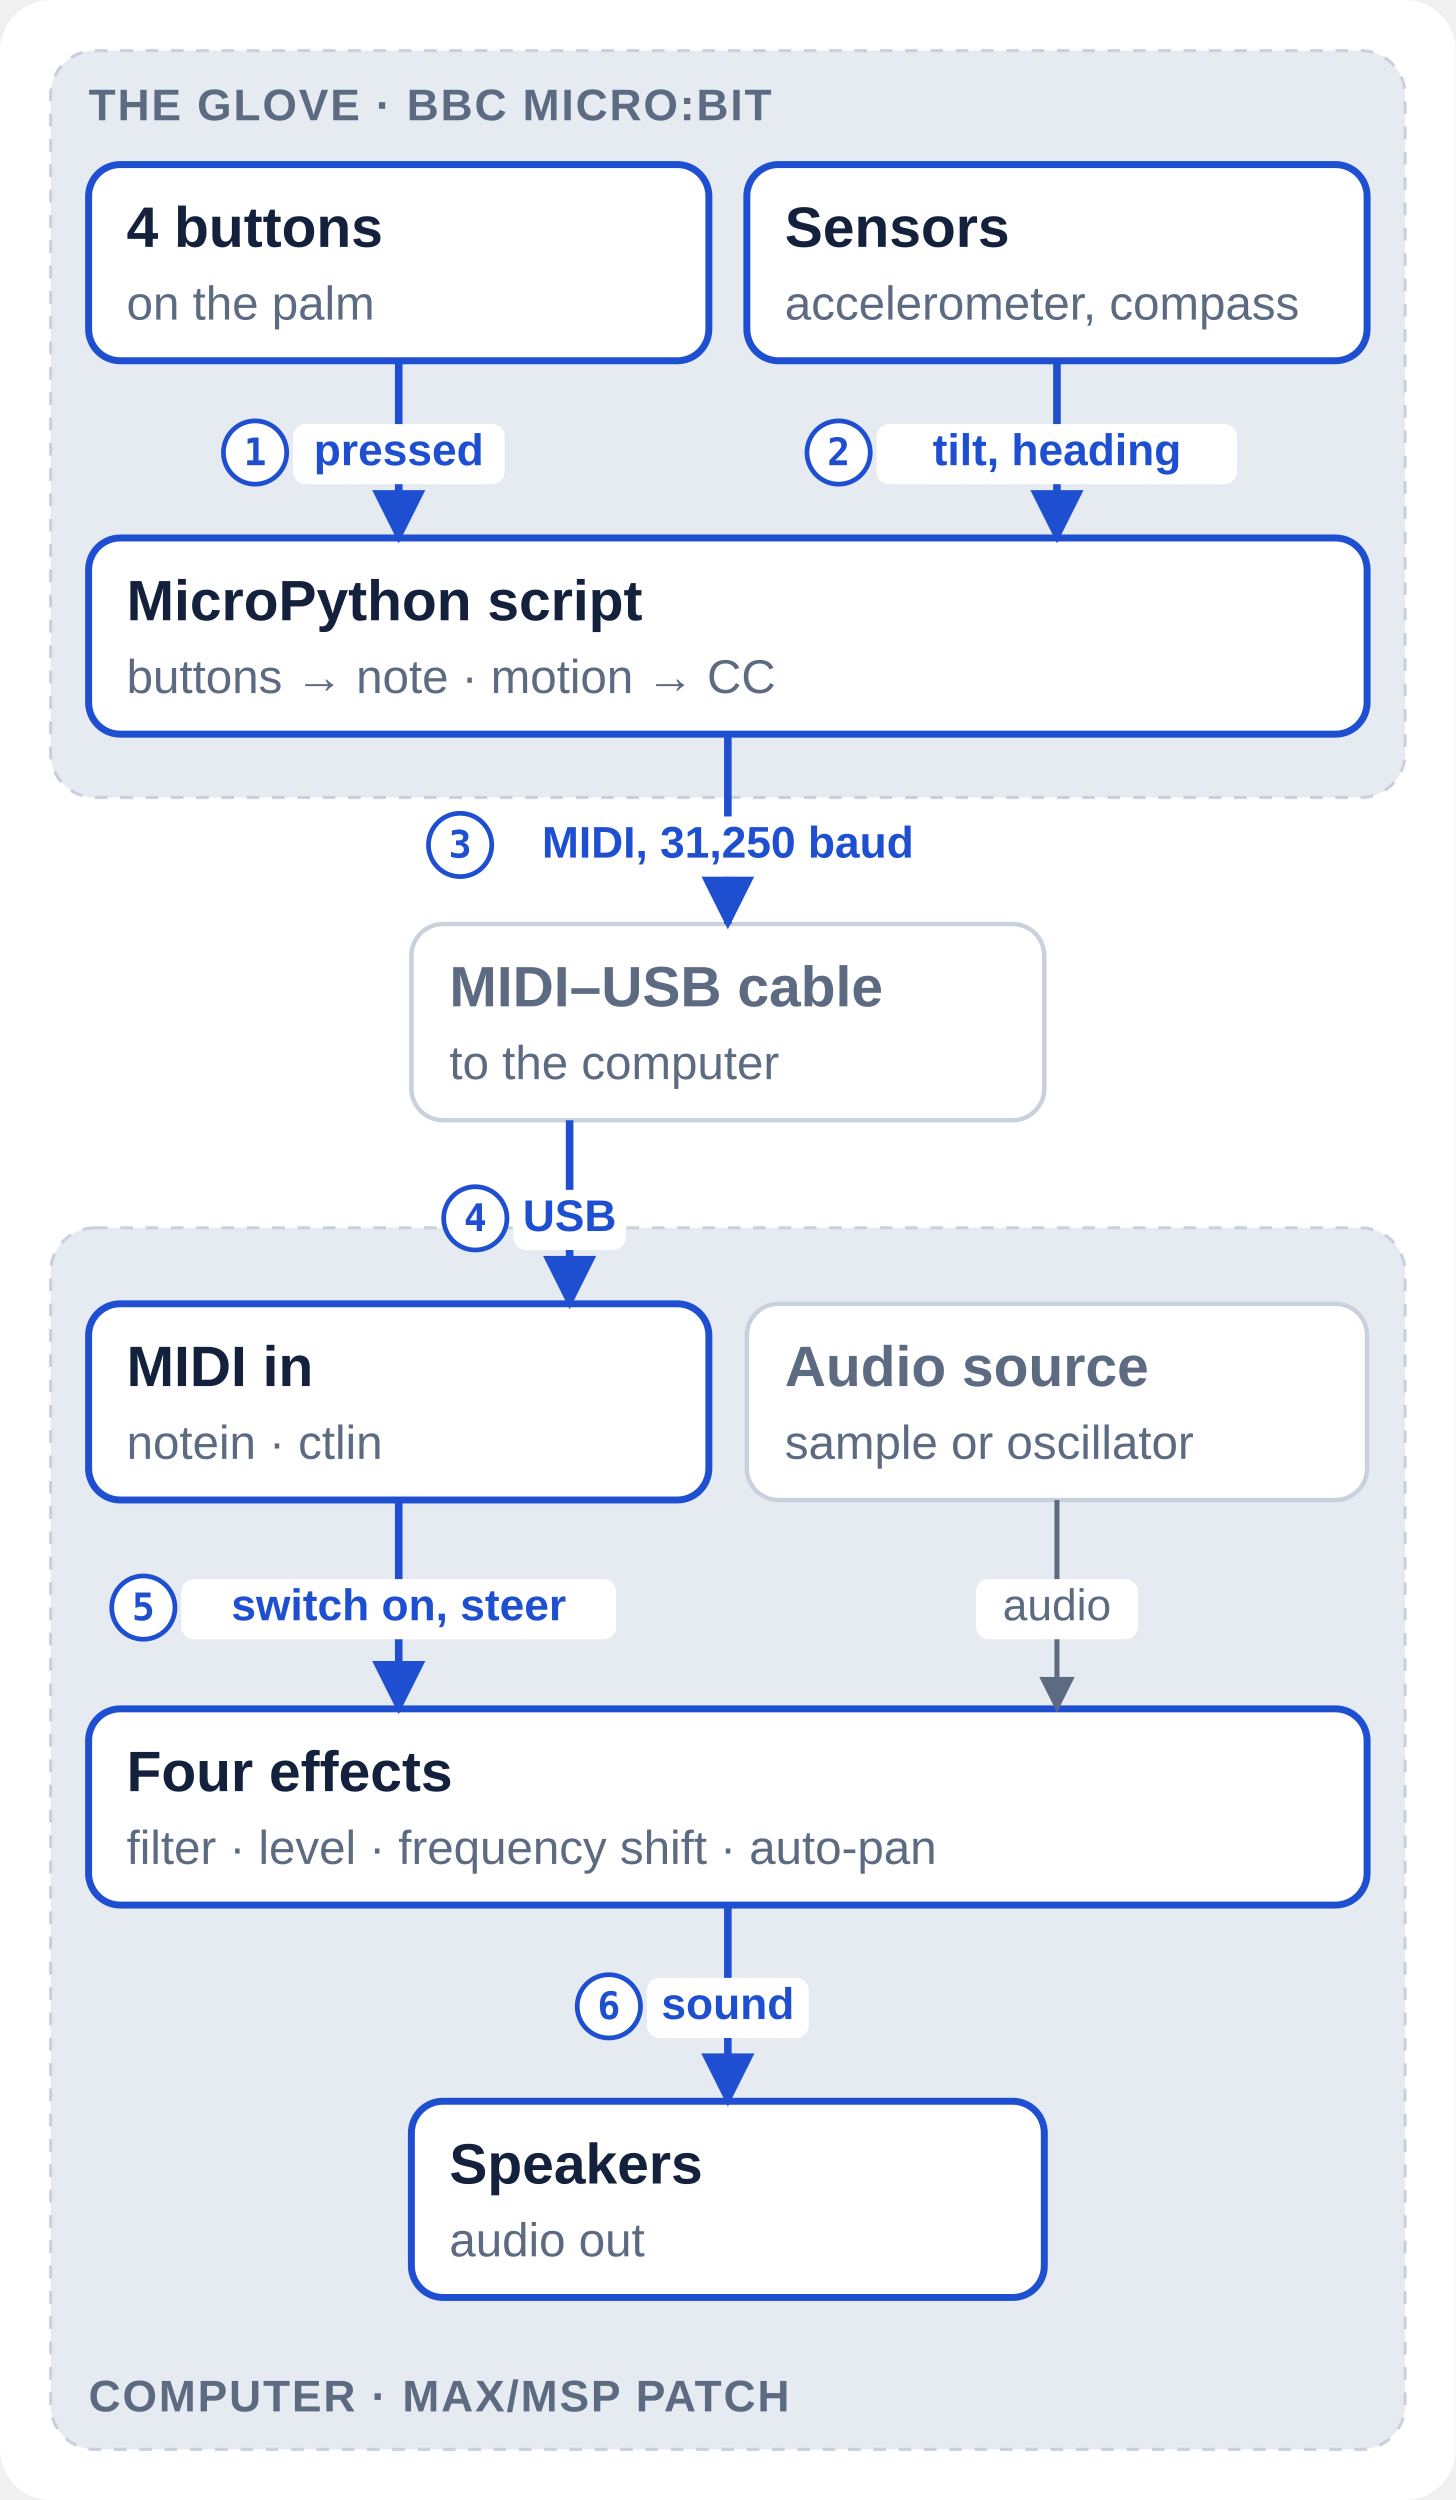
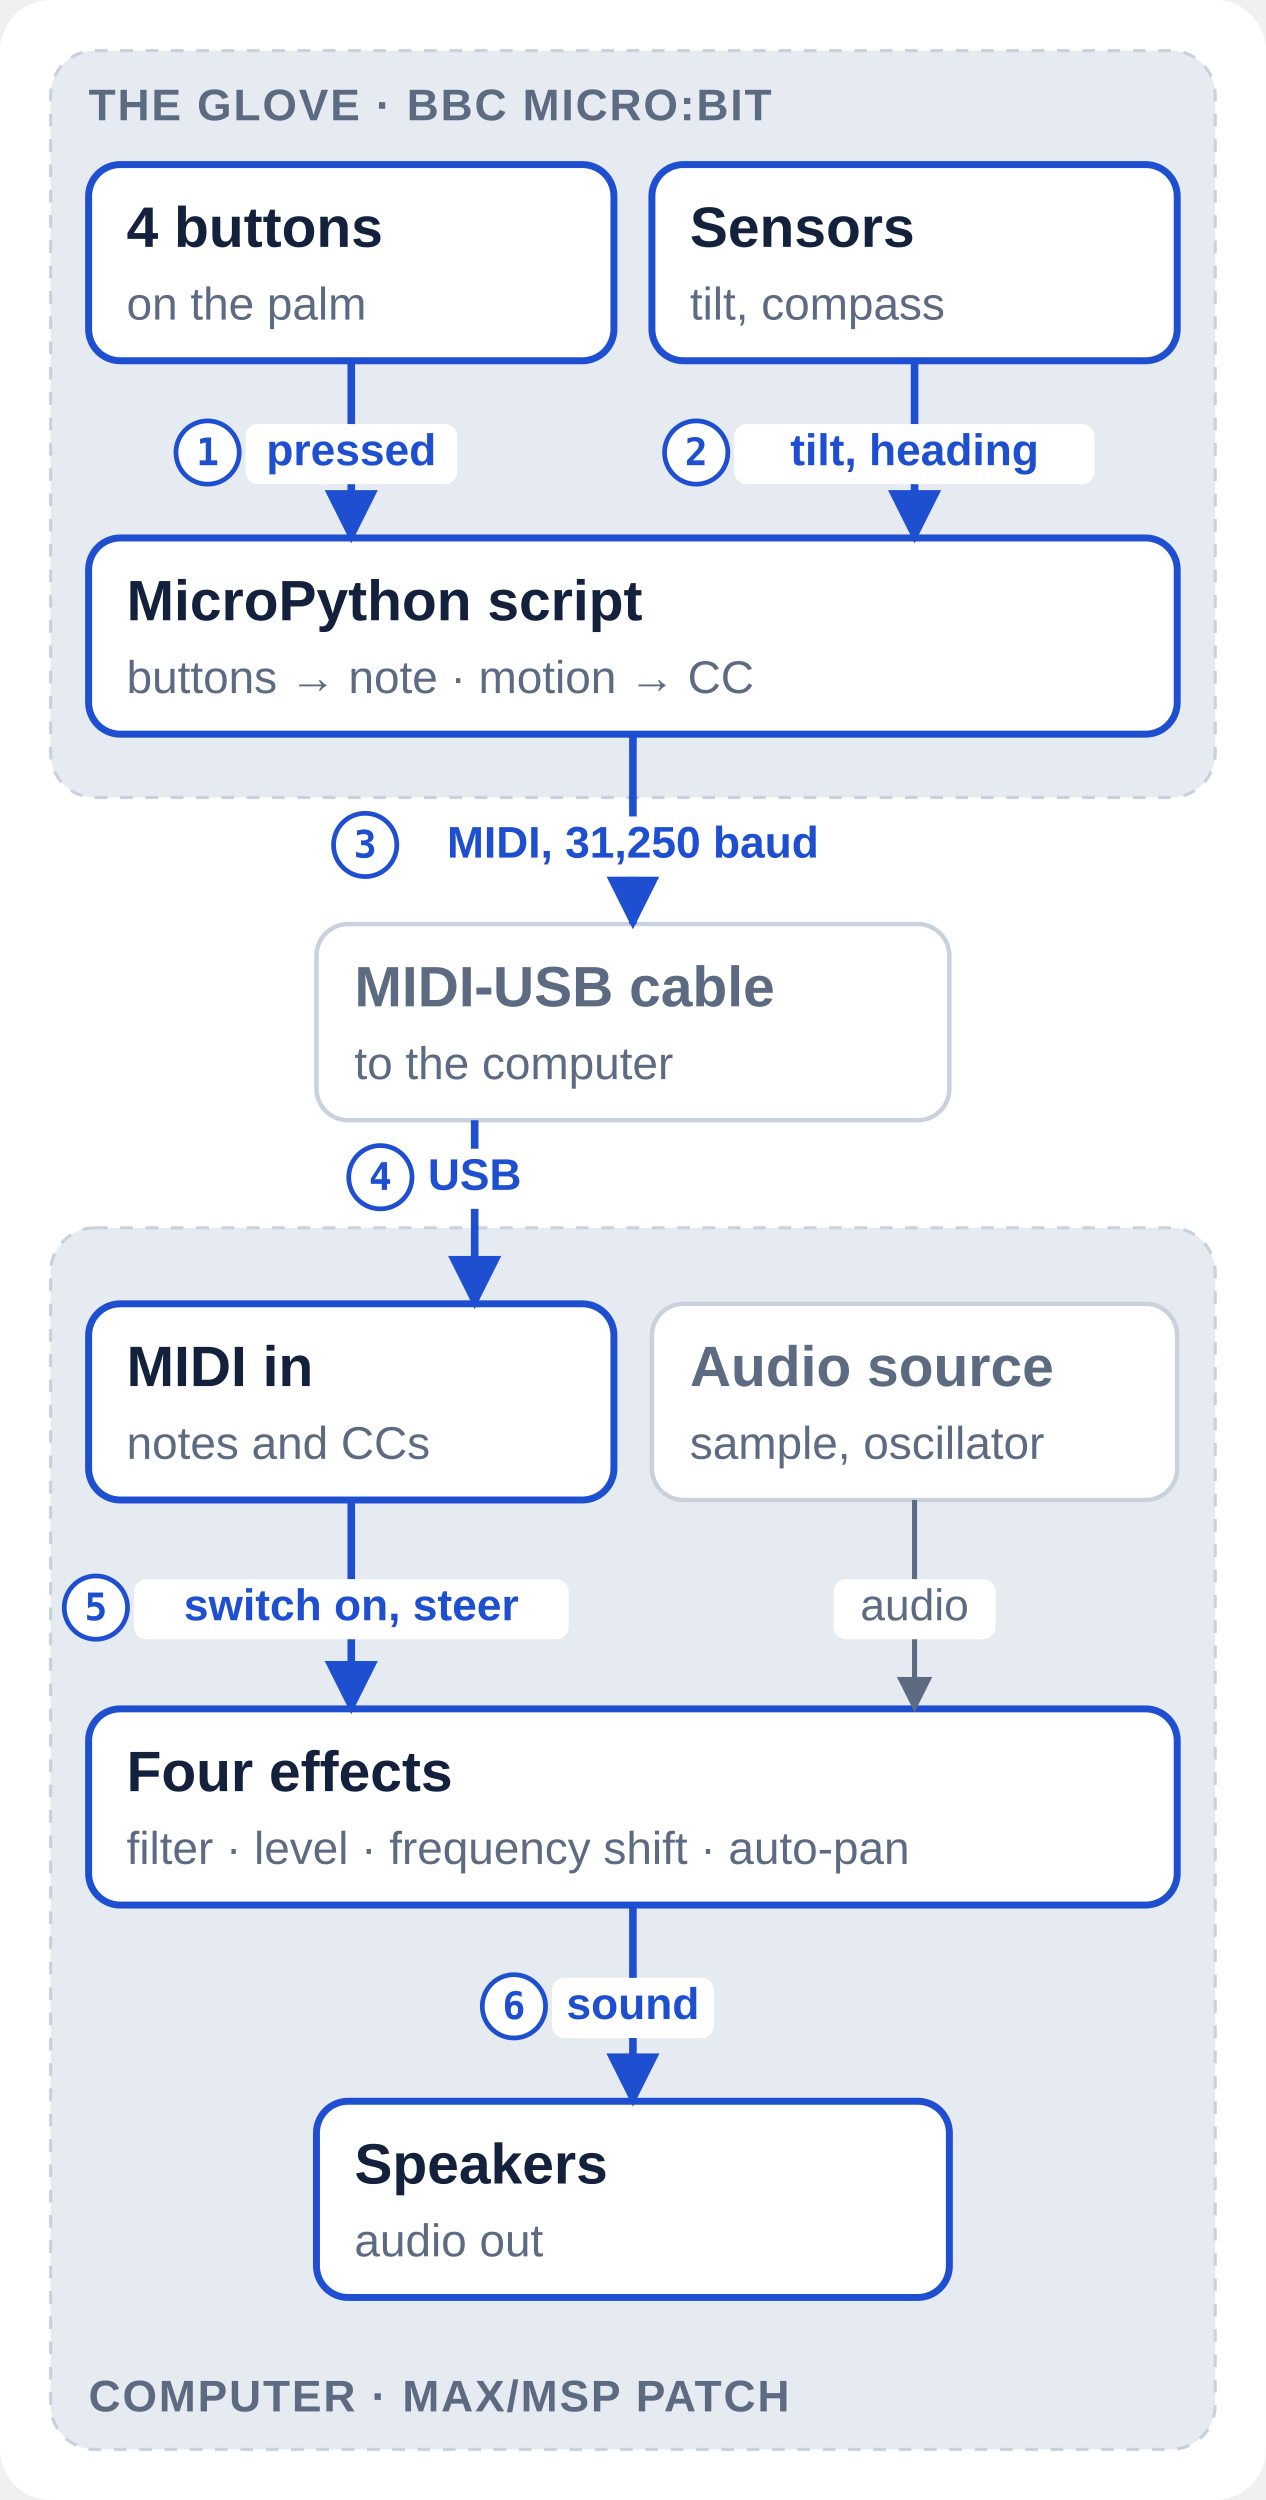
- <svg xmlns="http://www.w3.org/2000/svg" viewBox="0 0 460 790" width="460" height="790" font-family="IBM Plex Sans, Segoe UI, Helvetica Neue, Arial, sans-serif" role="img" aria-label="MIDI Hand architecture">
+ <svg xmlns="http://www.w3.org/2000/svg" viewBox="0 0 400 790" width="400" height="790" font-family="IBM Plex Sans, Segoe UI, Helvetica Neue, Arial, sans-serif" role="img" aria-label="MIDI Hand architecture">
  <defs>
    <marker id="m" viewBox="0 0 10 10" refX="9" refY="5" markerWidth="7" markerHeight="7" orient="auto-start-reverse">
      <path d="M0 0L10 5L0 10z" fill="#5d6b82" />
    </marker>
    <marker id="a" viewBox="0 0 10 10" refX="9" refY="5" markerWidth="7" markerHeight="7" orient="auto-start-reverse">
      <path d="M0 0L10 5L0 10z" fill="#1f4fd1" />
    </marker>
  </defs>
-   <rect width="460" height="790" rx="16" fill="#ffffff" />
-   <rect x="16" y="16" width="428" height="236" rx="14" fill="#e6ebf2" stroke="#c9d1dd" stroke-dasharray="4 4" />
+   <rect width="400" height="790" rx="16" fill="#ffffff" />
+   <rect x="16" y="16" width="368" height="236" rx="14" fill="#e6ebf2" stroke="#c9d1dd" stroke-dasharray="4 4" />
  <text x="28" y="38" fill="#5d6b82" font-size="14" font-weight="600" letter-spacing=".6">THE GLOVE · BBC MICRO:BIT</text>
-   <rect x="16" y="388" width="428" height="386" rx="14" fill="#e6ebf2" stroke="#c9d1dd" stroke-dasharray="4 4" />
+   <rect x="16" y="388" width="368" height="386" rx="14" fill="#e6ebf2" stroke="#c9d1dd" stroke-dasharray="4 4" />
  <text x="28" y="762" fill="#5d6b82" font-size="14" font-weight="600" letter-spacing=".6">COMPUTER · MAX/MSP PATCH</text>
-   <rect x="28" y="52" width="196" height="62" rx="10" fill="#fff" stroke="#1f4fd1" stroke-width="2.2" />
+   <rect x="28" y="52" width="166" height="62" rx="10" fill="#fff" stroke="#1f4fd1" stroke-width="2.2" />
  <text x="40" y="78" fill="#14213d" font-size="18" font-weight="600">4 buttons</text>
-   <text x="40" y="101" fill="#5d6b82" font-size="15">on the palm</text>
-   <rect x="236" y="52" width="196" height="62" rx="10" fill="#fff" stroke="#1f4fd1" stroke-width="2.2" />
-   <text x="248" y="78" fill="#14213d" font-size="18" font-weight="600">Sensors</text>
-   <text x="248" y="101" fill="#5d6b82" font-size="15">accelerometer, compass</text>
-   <rect x="28" y="170" width="404" height="62" rx="10" fill="#fff" stroke="#1f4fd1" stroke-width="2.2" />
+   <text x="40" y="101" fill="#5d6b82" font-size="14.5">on the palm</text>
+   <rect x="206" y="52" width="166" height="62" rx="10" fill="#fff" stroke="#1f4fd1" stroke-width="2.2" />
+   <text x="218" y="78" fill="#14213d" font-size="18" font-weight="600">Sensors</text>
+   <text x="218" y="101" fill="#5d6b82" font-size="14.5">tilt, compass</text>
+   <rect x="28" y="170" width="344" height="62" rx="10" fill="#fff" stroke="#1f4fd1" stroke-width="2.2" />
  <text x="40" y="196" fill="#14213d" font-size="18" font-weight="600">MicroPython script</text>
-   <text x="40" y="219" fill="#5d6b82" font-size="15">buttons → note · motion → CC</text>
-   <rect x="130" y="292" width="200" height="62" rx="10" fill="#fff" stroke="#c9d1dd" stroke-width="1.4" />
-   <text x="142" y="318" fill="#5d6b82" font-size="18" font-weight="600">MIDI–USB cable</text>
-   <text x="142" y="341" fill="#5d6b82" font-size="15">to the computer</text>
-   <rect x="28" y="412" width="196" height="62" rx="10" fill="#fff" stroke="#1f4fd1" stroke-width="2.2" />
+   <text x="40" y="219" fill="#5d6b82" font-size="14.5">buttons → note · motion → CC</text>
+   <rect x="100" y="292" width="200" height="62" rx="10" fill="#fff" stroke="#c9d1dd" stroke-width="1.4" />
+   <text x="112" y="318" fill="#5d6b82" font-size="18" font-weight="600">MIDI‑USB cable</text>
+   <text x="112" y="341" fill="#5d6b82" font-size="14.5">to the computer</text>
+   <rect x="28" y="412" width="166" height="62" rx="10" fill="#fff" stroke="#1f4fd1" stroke-width="2.2" />
  <text x="40" y="438" fill="#14213d" font-size="18" font-weight="600">MIDI in</text>
-   <text x="40" y="461" fill="#5d6b82" font-size="15">notein · ctlin</text>
-   <rect x="236" y="412" width="196" height="62" rx="10" fill="#fff" stroke="#c9d1dd" stroke-width="1.4" />
-   <text x="248" y="438" fill="#5d6b82" font-size="18" font-weight="600">Audio source</text>
-   <text x="248" y="461" fill="#5d6b82" font-size="15">sample or oscillator</text>
-   <rect x="28" y="540" width="404" height="62" rx="10" fill="#fff" stroke="#1f4fd1" stroke-width="2.2" />
+   <text x="40" y="461" fill="#5d6b82" font-size="14.5">notes and CCs</text>
+   <rect x="206" y="412" width="166" height="62" rx="10" fill="#fff" stroke="#c9d1dd" stroke-width="1.4" />
+   <text x="218" y="438" fill="#5d6b82" font-size="18" font-weight="600">Audio source</text>
+   <text x="218" y="461" fill="#5d6b82" font-size="14.5">sample, oscillator</text>
+   <rect x="28" y="540" width="344" height="62" rx="10" fill="#fff" stroke="#1f4fd1" stroke-width="2.2" />
  <text x="40" y="566" fill="#14213d" font-size="18" font-weight="600">Four effects</text>
-   <text x="40" y="589" fill="#5d6b82" font-size="15">filter · level · frequency shift · auto-pan</text>
-   <rect x="130" y="664" width="200" height="62" rx="10" fill="#fff" stroke="#1f4fd1" stroke-width="2.2" />
-   <text x="142" y="690" fill="#14213d" font-size="18" font-weight="600">Speakers</text>
-   <text x="142" y="713" fill="#5d6b82" font-size="15">audio out</text>
-   <path d="M126 114L126 170" fill="none" stroke="#1f4fd1" stroke-width="2.4" marker-end="url(#a)" />
-   <rect x="92.6" y="134" width="66.9" height="19" rx="4" fill="#fff" />
-   <text x="126" y="147" text-anchor="middle" fill="#1f4fd1" font-size="14" font-weight="600">pressed</text>
-   <circle cx="80.6" cy="143" r="10" fill="#fff" stroke="#1f4fd1" stroke-width="1.5" />
-   <text x="80.6" y="147" text-anchor="middle" fill="#1f4fd1" font-size="12" font-weight="700" font-family="IBM Plex Mono, Consolas, monospace">1</text>
-   <path d="M334 114L334 170" fill="none" stroke="#1f4fd1" stroke-width="2.4" marker-end="url(#a)" />
-   <rect x="277.0" y="134" width="113.9" height="19" rx="4" fill="#fff" />
-   <text x="334" y="147" text-anchor="middle" fill="#1f4fd1" font-size="14" font-weight="600">tilt, heading</text>
-   <circle cx="265.0" cy="143" r="10" fill="#fff" stroke="#1f4fd1" stroke-width="1.5" />
-   <text x="265.0" y="147" text-anchor="middle" fill="#1f4fd1" font-size="12" font-weight="700" font-family="IBM Plex Mono, Consolas, monospace">2</text>
-   <path d="M230 232L230 292" fill="none" stroke="#1f4fd1" stroke-width="2.4" marker-end="url(#a)" />
-   <rect x="157.4" y="258" width="145.3" height="19" rx="4" fill="#fff" />
-   <text x="230" y="271" text-anchor="middle" fill="#1f4fd1" font-size="14" font-weight="600">MIDI, 31,250 baud</text>
-   <circle cx="145.4" cy="267" r="10" fill="#fff" stroke="#1f4fd1" stroke-width="1.5" />
-   <text x="145.4" y="271" text-anchor="middle" fill="#1f4fd1" font-size="12" font-weight="700" font-family="IBM Plex Mono, Consolas, monospace">3</text>
-   <path d="M180 354L180 412" fill="none" stroke="#1f4fd1" stroke-width="2.4" marker-end="url(#a)" />
-   <rect x="162.2" y="376" width="35.5" height="19" rx="4" fill="#fff" />
-   <text x="180" y="389" text-anchor="middle" fill="#1f4fd1" font-size="14" font-weight="600">USB</text>
-   <circle cx="150.2" cy="385" r="10" fill="#fff" stroke="#1f4fd1" stroke-width="1.5" />
-   <text x="150.2" y="389" text-anchor="middle" fill="#1f4fd1" font-size="12" font-weight="700" font-family="IBM Plex Mono, Consolas, monospace">4</text>
-   <path d="M126 474L126 540" fill="none" stroke="#1f4fd1" stroke-width="2.4" marker-end="url(#a)" />
-   <rect x="57.3" y="499" width="137.4" height="19" rx="4" fill="#fff" />
-   <text x="126" y="512" text-anchor="middle" fill="#1f4fd1" font-size="14" font-weight="600">switch on, steer</text>
-   <circle cx="45.3" cy="508" r="10" fill="#fff" stroke="#1f4fd1" stroke-width="1.5" />
-   <text x="45.3" y="512" text-anchor="middle" fill="#1f4fd1" font-size="12" font-weight="700" font-family="IBM Plex Mono, Consolas, monospace">5</text>
-   <path d="M334 474L334 540" fill="none" stroke="#5d6b82" stroke-width="1.6" marker-end="url(#m)" />
-   <rect x="308.4" y="499" width="51.2" height="19" rx="4" fill="#fff" />
-   <text x="334" y="512" text-anchor="middle" fill="#5d6b82" font-size="14" font-weight="400">audio</text>
-   <path d="M230 602L230 664" fill="none" stroke="#1f4fd1" stroke-width="2.4" marker-end="url(#a)" />
-   <rect x="204.4" y="625" width="51.2" height="19" rx="4" fill="#fff" />
-   <text x="230" y="638" text-anchor="middle" fill="#1f4fd1" font-size="14" font-weight="600">sound</text>
-   <circle cx="192.4" cy="634" r="10" fill="#fff" stroke="#1f4fd1" stroke-width="1.5" />
-   <text x="192.4" y="638" text-anchor="middle" fill="#1f4fd1" font-size="12" font-weight="700" font-family="IBM Plex Mono, Consolas, monospace">6</text>
+   <text x="40" y="589" fill="#5d6b82" font-size="14.5">filter · level · frequency shift · auto-pan</text>
+   <rect x="100" y="664" width="200" height="62" rx="10" fill="#fff" stroke="#1f4fd1" stroke-width="2.2" />
+   <text x="112" y="690" fill="#14213d" font-size="18" font-weight="600">Speakers</text>
+   <text x="112" y="713" fill="#5d6b82" font-size="14.5">audio out</text>
+   <path d="M111 114L111 170" fill="none" stroke="#1f4fd1" stroke-width="2.4" marker-end="url(#a)" />
+   <rect x="77.6" y="134" width="66.9" height="19" rx="4" fill="#fff" />
+   <text x="111" y="147" text-anchor="middle" fill="#1f4fd1" font-size="14" font-weight="600">pressed</text>
+   <circle cx="65.6" cy="143" r="10" fill="#fff" stroke="#1f4fd1" stroke-width="1.5" />
+   <text x="65.6" y="147" text-anchor="middle" fill="#1f4fd1" font-size="12" font-weight="700" font-family="IBM Plex Mono, Consolas, monospace">1</text>
+   <path d="M289 114L289 170" fill="none" stroke="#1f4fd1" stroke-width="2.4" marker-end="url(#a)" />
+   <rect x="232.0" y="134" width="113.9" height="19" rx="4" fill="#fff" />
+   <text x="289" y="147" text-anchor="middle" fill="#1f4fd1" font-size="14" font-weight="600">tilt, heading</text>
+   <circle cx="220.0" cy="143" r="10" fill="#fff" stroke="#1f4fd1" stroke-width="1.5" />
+   <text x="220.0" y="147" text-anchor="middle" fill="#1f4fd1" font-size="12" font-weight="700" font-family="IBM Plex Mono, Consolas, monospace">2</text>
+   <path d="M200 232L200 292" fill="none" stroke="#1f4fd1" stroke-width="2.4" marker-end="url(#a)" />
+   <rect x="127.4" y="258" width="145.3" height="19" rx="4" fill="#fff" />
+   <text x="200" y="271" text-anchor="middle" fill="#1f4fd1" font-size="14" font-weight="600">MIDI, 31,250 baud</text>
+   <circle cx="115.4" cy="267" r="10" fill="#fff" stroke="#1f4fd1" stroke-width="1.5" />
+   <text x="115.4" y="271" text-anchor="middle" fill="#1f4fd1" font-size="12" font-weight="700" font-family="IBM Plex Mono, Consolas, monospace">3</text>
+   <path d="M150 354L150 412" fill="none" stroke="#1f4fd1" stroke-width="2.4" marker-end="url(#a)" />
+   <rect x="132.2" y="363" width="35.5" height="19" rx="4" fill="#fff" />
+   <text x="150" y="376" text-anchor="middle" fill="#1f4fd1" font-size="14" font-weight="600">USB</text>
+   <circle cx="120.2" cy="372" r="10" fill="#fff" stroke="#1f4fd1" stroke-width="1.5" />
+   <text x="120.2" y="376" text-anchor="middle" fill="#1f4fd1" font-size="12" font-weight="700" font-family="IBM Plex Mono, Consolas, monospace">4</text>
+   <path d="M111 474L111 540" fill="none" stroke="#1f4fd1" stroke-width="2.4" marker-end="url(#a)" />
+   <rect x="42.3" y="499" width="137.4" height="19" rx="4" fill="#fff" />
+   <text x="111" y="512" text-anchor="middle" fill="#1f4fd1" font-size="14" font-weight="600">switch on, steer</text>
+   <circle cx="30.3" cy="508" r="10" fill="#fff" stroke="#1f4fd1" stroke-width="1.5" />
+   <text x="30.3" y="512" text-anchor="middle" fill="#1f4fd1" font-size="12" font-weight="700" font-family="IBM Plex Mono, Consolas, monospace">5</text>
+   <path d="M289 474L289 540" fill="none" stroke="#5d6b82" stroke-width="1.6" marker-end="url(#m)" />
+   <rect x="263.4" y="499" width="51.2" height="19" rx="4" fill="#fff" />
+   <text x="289" y="512" text-anchor="middle" fill="#5d6b82" font-size="14" font-weight="400">audio</text>
+   <path d="M200 602L200 664" fill="none" stroke="#1f4fd1" stroke-width="2.4" marker-end="url(#a)" />
+   <rect x="174.4" y="625" width="51.2" height="19" rx="4" fill="#fff" />
+   <text x="200" y="638" text-anchor="middle" fill="#1f4fd1" font-size="14" font-weight="600">sound</text>
+   <circle cx="162.4" cy="634" r="10" fill="#fff" stroke="#1f4fd1" stroke-width="1.5" />
+   <text x="162.4" y="638" text-anchor="middle" fill="#1f4fd1" font-size="12" font-weight="700" font-family="IBM Plex Mono, Consolas, monospace">6</text>
</svg>
